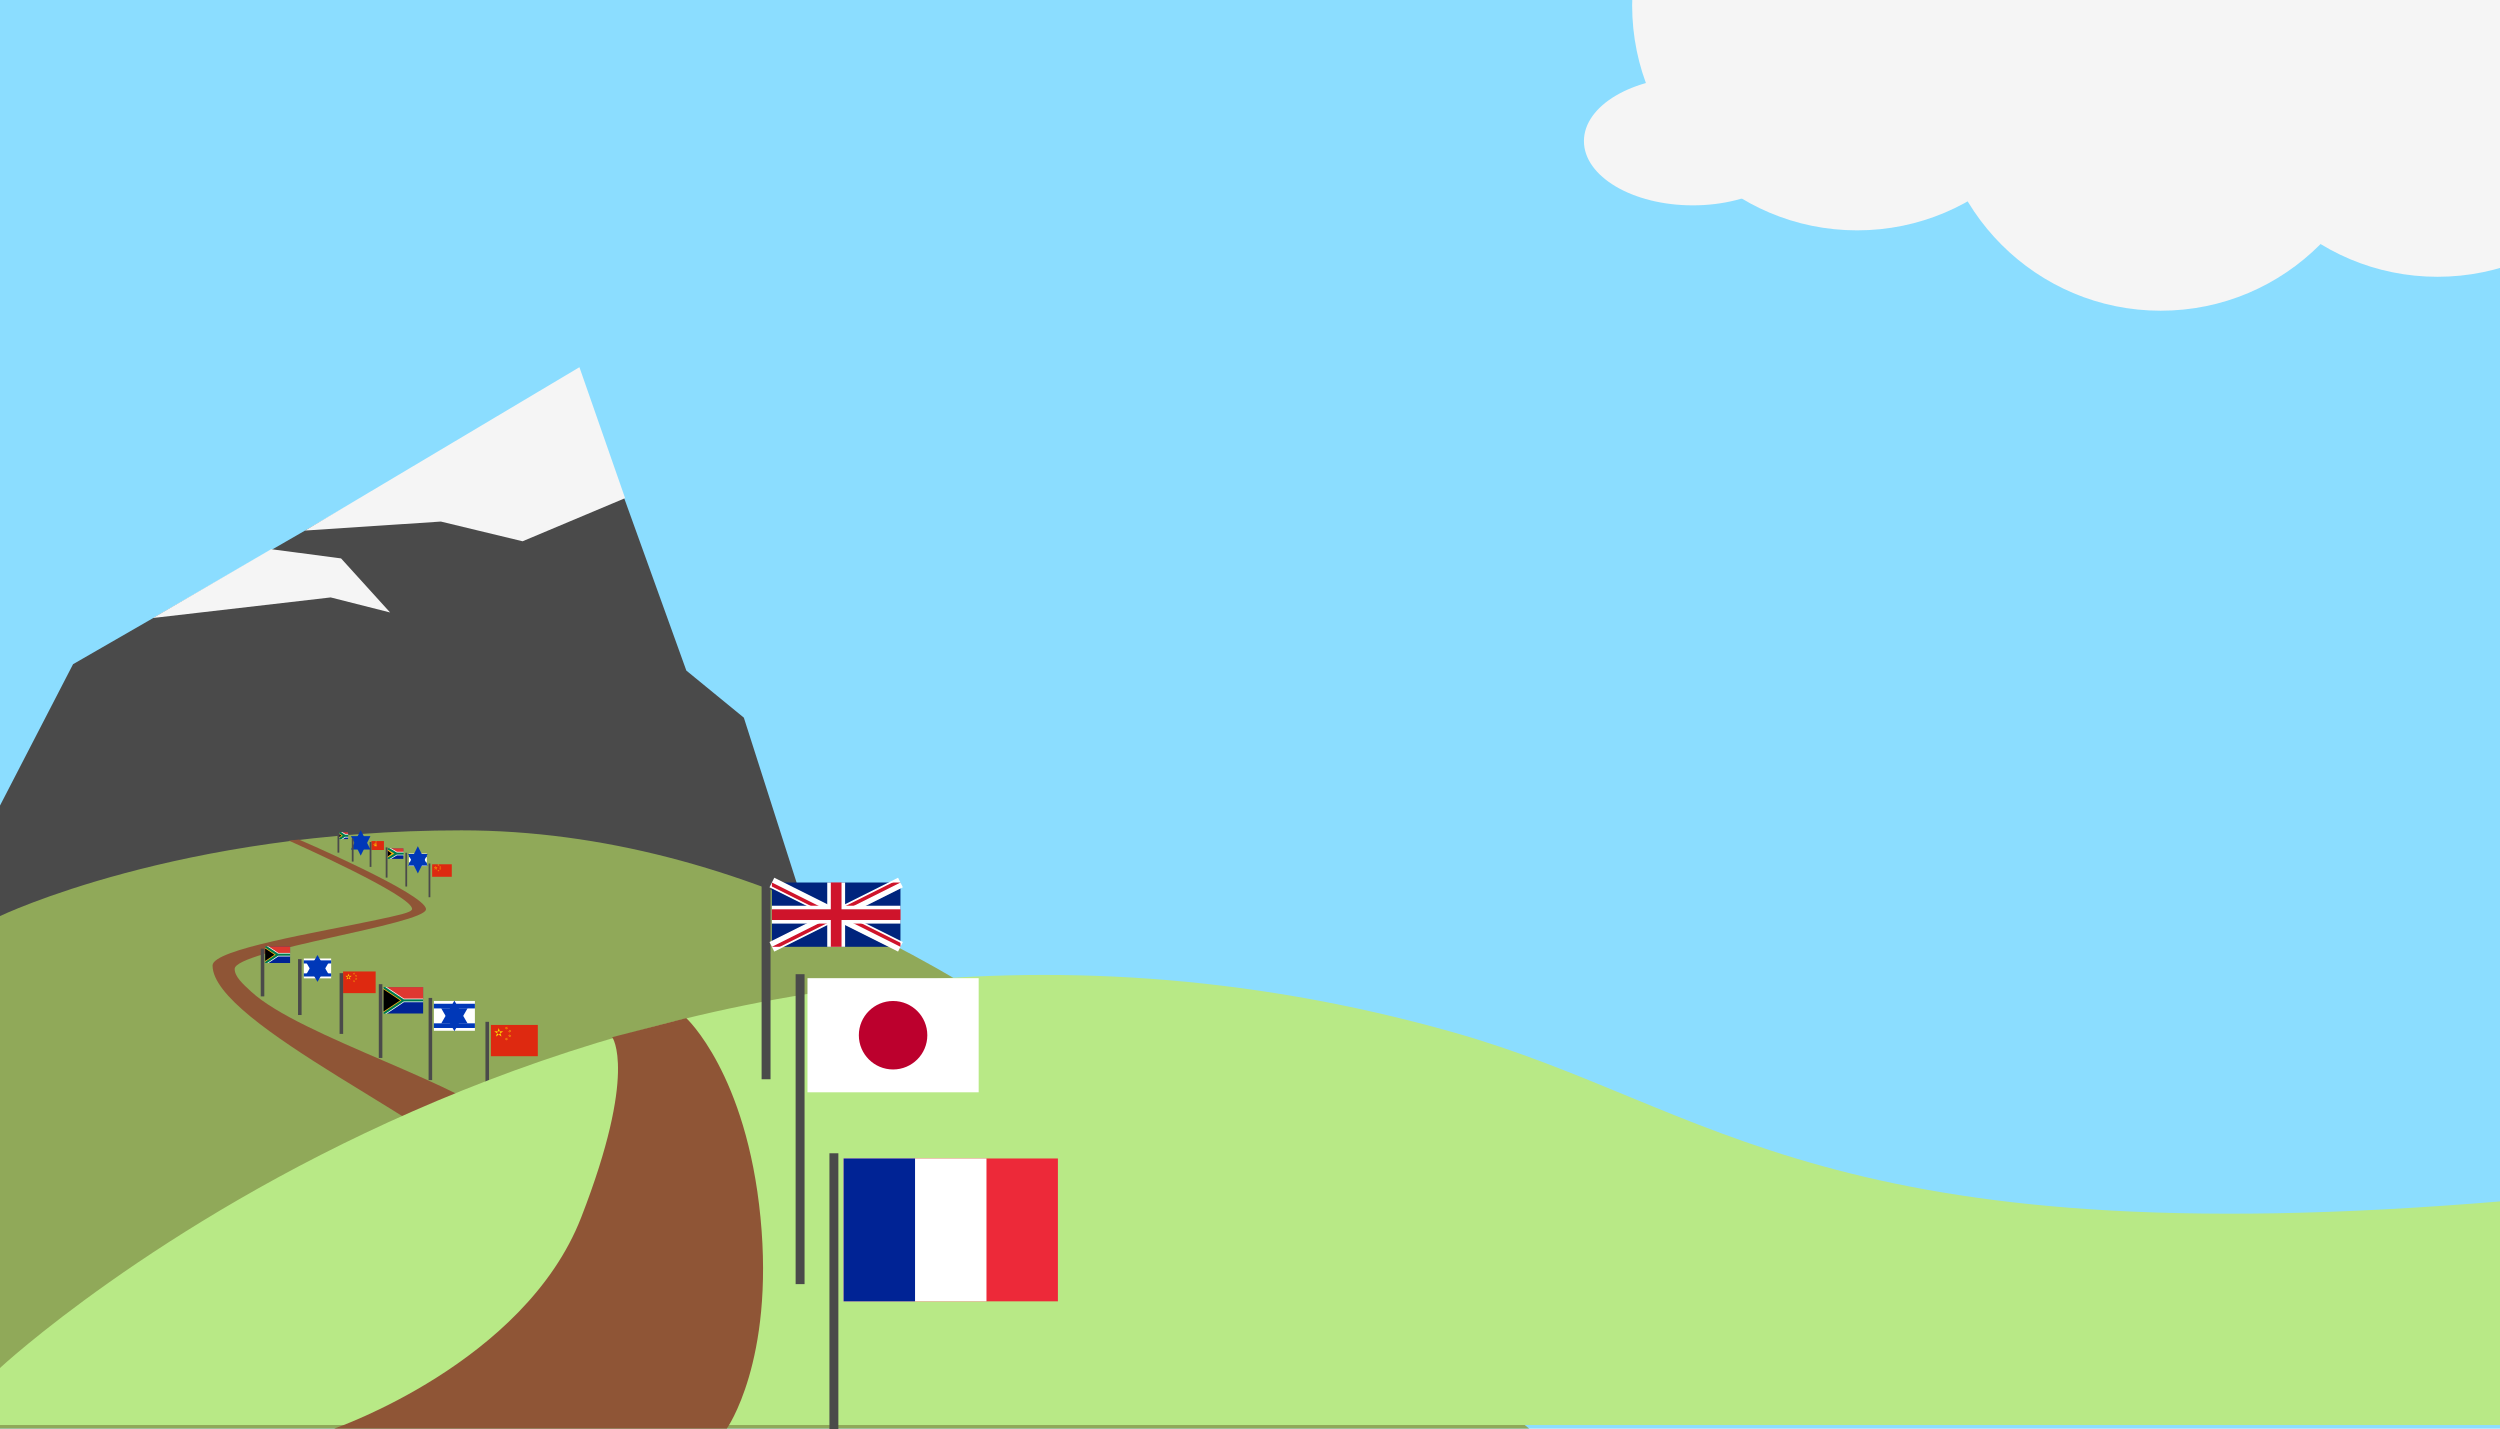
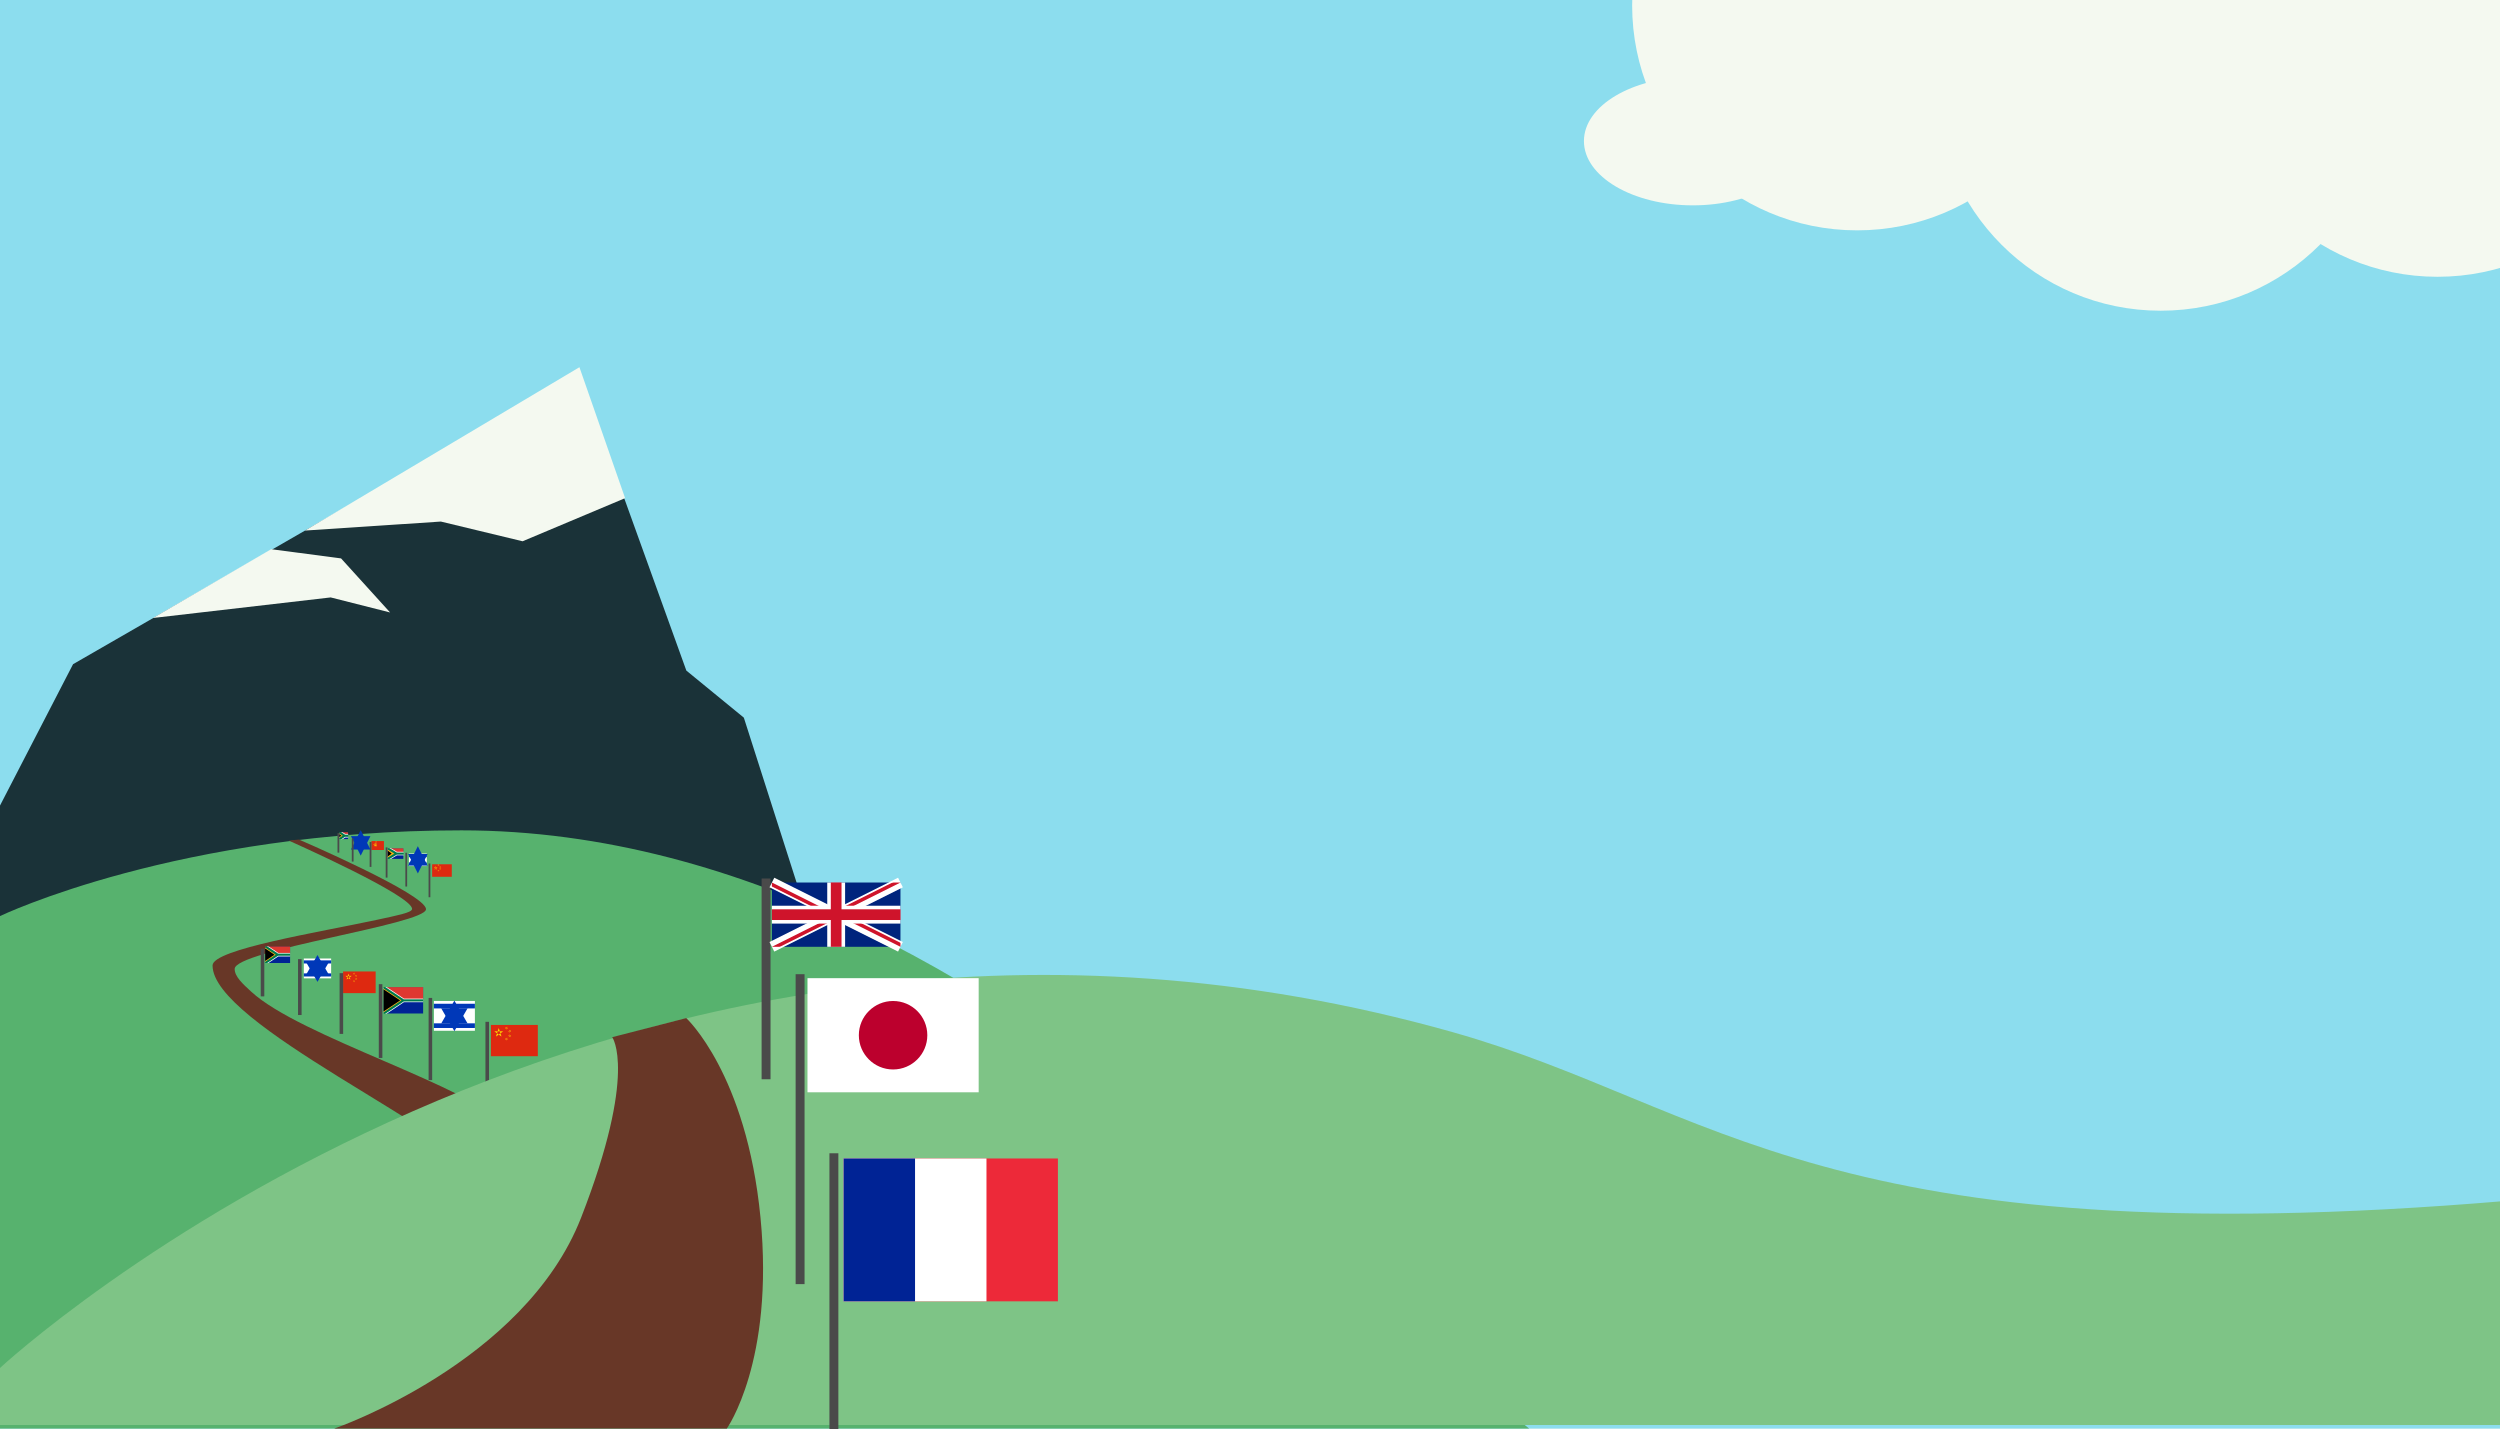
<svg xmlns="http://www.w3.org/2000/svg" xmlns:xlink="http://www.w3.org/1999/xlink" width="1400px" height="800px" viewBox="0 0 1400 800" version="1.1">
  <description>Created with Sketch (http://www.bohemiancoding.com/sketch)</description>
  <defs>
    <path id="path-1" d="M0,0 L22.359,0 L22.359,14.906 L0,14.906 L0,0 Z" />
    <path id="path-3" d="M0,0 L11.18,7.453 L0,14.906" />
    <path id="path-5" d="M0,0 L14.092,0 L14.092,9.379 L0,9.379 L0,0 Z" />
    <path id="path-7" d="M0,0 L7.046,4.689 L0,9.379" />
    <path id="path-9" d="M0,0 L9,0 L9,6 L0,6 L0,0 Z" />
    <path id="path-11" d="M0,0 L4,3 L0,6" />
    <path id="path-13" d="M0,0 L5,0 L5,4 L0,4 L0,0 Z" />
    <path id="path-15" d="M0,0 L3,2 L0,4" />
    <path d="M36,18 L72,18 L72,36 L36,18 Z M36,18 L36,36 L8.52651283e-15,36 L36,18 Z M36,18 L1.56319402e-14,18 L1.56319402e-14,-1.7408297e-14 L36,18 Z M36,18 L36,2.52242671e-14 L72,2.52242671e-14 L36,18 Z" id="path-17" />
  </defs>
  <g id="Page-1" stroke="none" stroke-width="1" fill="none" fill-rule="evenodd">
    <g id="Header">
-       <rect id="Sky" fill="#8BDDFF" x="0" y="0" width="1404" height="800" />
+       <rect id="Sky" fill="#8CDDEE" x="0" y="0" width="1404" height="800" />
      <g id="Mountain-1" transform="translate(0, 206)">
-         <path d="M-2.84217094e-14,245.118 L40.914,165.944 L324.23,2.746 L384.351,169.524 L416.549,195.885 L462.32,339 L-1.26160398e-06,389.176 L-2.84217094e-14,245.118 Z" id="Path-5" fill="#4A4A4A" />
-         <path d="M85.665,140.075 L185.182,128.557 L218.454,136.985 L190.994,106.707 L151.841,101.551 L85.665,140.075 Z" id="Path-7" fill="#F5F5F5" />
-         <path d="M170.774,91.122 L246.874,86.07 L292.645,97.11 L350.062,72.965 L324.479,-0.367 L170.774,91.122 Z" id="Path-6" fill="#F5F5F5" />
+         <path d="M-2.84217094e-14,245.118 L40.914,165.944 L324.23,2.746 L384.351,169.524 L416.549,195.885 L462.32,339 L-1.26160398e-06,389.176 L-2.84217094e-14,245.118 Z" id="Path-5" fill="#1A3238" />
+         <path d="M85.665,140.075 L185.182,128.557 L218.454,136.985 L190.994,106.707 L151.841,101.551 L85.665,140.075 Z" id="Path-7" fill="#F4F9F0" />
+         <path d="M170.774,91.122 L246.874,86.07 L292.645,97.11 L350.062,72.965 L324.479,-0.367 L170.774,91.122 Z" id="Path-6" fill="#F4F9F0" />
      </g>
      <g id="Midground" transform="translate(0, 465)">
-         <path d="M2.61763944e-10,48 C2.61763944e-10,48 99.956,-0.004 258.38,-0.004 C416.804,-0.004 563.127,87.337 679.189,188.111 C769.641,266.65 856.339,335 856.339,335 L0,335 L2.61763944e-10,48 Z" id="Path-3" fill="#90A959" />
-         <path d="M161.719,5.732 C161.719,5.732 231.995,36.91 230.737,44.163 C230.402,46.096 222.486,47.644 210.797,50.157 C178.626,57.073 119.026,66.6 119.026,75.648 C119.026,108.646 253.475,167.209 277.828,199.431 C302.181,231.652 314.579,195.88 286.381,167.136 C262.317,142.607 168.22,115.75 140.63,90.288 C135.891,85.913 131.414,81.902 131.413,77.606 C131.412,67.158 238.562,52.586 238.562,44.163 C238.562,35.74 167.386,5.141 167.386,5.141 L161.719,5.732 Z" id="Path-4" fill="#8F5536" />
+         <path d="M2.61763944e-10,48 C2.61763944e-10,48 99.956,-0.004 258.38,-0.004 C416.804,-0.004 563.127,87.337 679.189,188.111 C769.641,266.65 856.339,335 856.339,335 L0,335 L2.61763944e-10,48 Z" id="Path-3" fill="#57B26E" />
+         <path d="M161.719,5.732 C161.719,5.732 231.995,36.91 230.737,44.163 C230.402,46.096 222.486,47.644 210.797,50.157 C178.626,57.073 119.026,66.6 119.026,75.648 C119.026,108.646 253.475,167.209 277.828,199.431 C302.181,231.652 314.579,195.88 286.381,167.136 C262.317,142.607 168.22,115.75 140.63,90.288 C135.891,85.913 131.414,81.902 131.413,77.606 C131.412,67.158 238.562,52.586 238.562,44.163 C238.562,35.74 167.386,5.141 167.386,5.141 L161.719,5.732 Z" id="Path-4" fill="#683727" />
      </g>
      <g id="Midground-Flags-1" transform="translate(146, 530)">
        <g id="Flag" transform="translate(125.8566, 43.10684)">
          <g id="Flag_of_the_People's_Republic_of_China" transform="translate(3.052034, 0.85669)">
            <rect id="Rectangle" fill="#DE2910" x="0" y="0" width="26.271" height="17.514" />
            <g id="s-link" transform="translate(1.751404, 1.751404)" fill="#FFDE00">
              <path d="M2.627,2.67430522e-11 L4.171,4.752 L0.129,1.815 L5.126,1.815 L1.083,4.752 L2.627,2.67430522e-11 Z" id="s" />
            </g>
            <g id="s-link" transform="translate(8.757021, 1.751404) rotate(239.0362) translate(-8.757021, -1.751404) translate(7.881319, 0.875702)" fill="#FFDE00">
              <path d="M0.876,8.91442475e-12 L1.39,1.584 L0.043,0.605 L1.709,0.605 L0.361,1.584 L0.876,8.91442475e-12 Z" id="s" />
            </g>
            <g id="s-link" transform="translate(10.50843, 3.502808) rotate(261.8699) translate(-10.50843, -3.502808) translate(9.632723, 2.627106)" fill="#FFDE00">
              <path d="M0.876,8.91442475e-12 L1.39,1.584 L0.043,0.605 L1.709,0.605 L0.361,1.584 L0.876,8.91442475e-12 Z" id="s" />
            </g>
            <g id="s-link" transform="translate(10.50843, 6.129914) rotate(-74.0546) translate(-10.50843, -6.129914) translate(9.632723, 5.254212)" fill="#FFDE00">
              <path d="M0.876,8.91442475e-12 L1.39,1.584 L0.043,0.605 L1.709,0.605 L0.361,1.584 L0.876,8.91442475e-12 Z" id="s" />
            </g>
            <g id="s-link" transform="translate(8.757021, 7.881319) rotate(-51.34019) translate(-8.757021, -7.881319) translate(7.881319, 7.005616)" fill="#FFDE00">
              <path d="M0.876,8.91442475e-12 L1.39,1.584 L0.043,0.605 L1.709,0.605 L0.361,1.584 L0.876,8.91442475e-12 Z" id="s" />
            </g>
          </g>
          <path d="M1,0.109 L1,46.303" id="Line" stroke="#4A4A4A" stroke-width="2" stroke-linecap="square" />
        </g>
        <g id="Flag" transform="translate(66.12433, 22.04109)">
          <g id="Clipped" transform="translate(2.597592, 0.72913)">
            <mask id="mask-2" fill="white">
              <use xlink:href="#path-1" />
            </mask>
            <g id="Shape" />
            <g id="Group" mask="url(#mask-2)">
              <path d="M0,0 L0,14.906 L22.359,14.906 L22.359,0 L0,0 Z" id="Shape" fill="#002395" />
              <path d="M0,0 L0,7.453 L22.359,7.453 L22.359,0 L0,0 Z" id="Shape" fill="#DE3831" />
              <g>
                <path d="M0,0 L11.18,7.453 L0,14.906 M11.18,7.453 L22.359,7.453" id="W" stroke="#FFFFFF" stroke-width="2" fill="#000000" />
                <g id="Clipped">
                  <mask id="mask-4" fill="white">
                    <use xlink:href="#path-3" />
                  </mask>
                  <g id="X" />
                  <g id="X-link" mask="url(#mask-4)" stroke="#FFB612" stroke-width="2" fill="#000000">
                    <path d="M0,0 L11.18,7.453 L0,14.906" id="X" />
                  </g>
                </g>
              </g>
              <g id="W-link" stroke="#007A4D" stroke-width="1.2">
                <path d="M0,0 L11.18,7.453 L0,14.906 M11.18,7.453 L22.359,7.453" id="W" />
              </g>
            </g>
          </g>
          <path d="M1,0.093 L1,39.408" id="Line" stroke="#4A4A4A" stroke-width="2" stroke-linecap="square" />
        </g>
        <g id="Flag" transform="translate(94.07129, 29.72518)">
          <g id="Flag_of_Israel" transform="translate(2.909451, 0.816667)">
            <rect id="Rectangle" fill="#FFFFFF" x="0" y="0" width="22.957" height="16.696" />
            <rect id="Rectangle" fill="#0038B8" x="0" y="1.565" width="22.957" height="2.609" />
            <rect id="Rectangle" fill="#0038B8" x="0" y="12.522" width="22.957" height="2.609" />
            <g id="triangle-link" transform="translate(8.86966, 5.321796)" stroke="#0038B8" stroke-width="5.5" fill="#000000" fill-opacity="0">
              <path d="M2.609,-0.015 L-0.025,4.547 L5.242,4.547 L2.609,-0.015 Z" id="triangle" />
            </g>
            <g id="triangle-link" transform="translate(11.47838, 9.078358) rotate(180) translate(-11.47838, -9.078358) translate(8.86966, 6.782681)" stroke="#0038B8" stroke-width="5.5" fill="#000000" fill-opacity="0">
              <path d="M2.609,-0.015 L-0.025,4.547 L5.242,4.547 L2.609,-0.015 Z" id="triangle" />
            </g>
          </g>
          <path d="M0.945,0.104 L0.945,44.14" id="Line" stroke="#4A4A4A" stroke-width="2" stroke-linecap="square" />
        </g>
        <g id="Flag" transform="translate(44.06505, 13.68348)">
          <g id="Flag_of_the_People's_Republic_of_China" transform="translate(2.05776, 0.334554)">
            <rect id="Rectangle" fill="#DE2910" x="0" y="0" width="18.244" height="12.141" />
            <g id="s-link" transform="translate(1.216247, 1.214135)" fill="#FFDE00">
              <path d="M1.824,1.85393922e-11 L2.897,3.295 L0.089,1.258 L3.559,1.258 L0.752,3.295 L1.824,1.85393922e-11 Z" id="s" />
            </g>
            <g id="s-link" transform="translate(6.081235, 1.214135) rotate(239.0362) translate(-6.081235, -1.214135) translate(5.473111, 0.607068)" fill="#FFDE00">
              <path d="M0.608,6.17983442e-12 L0.966,1.098 L0.03,0.419 L1.186,0.419 L0.251,1.098 L0.608,6.17983442e-12 Z" id="s" />
            </g>
            <g id="s-link" transform="translate(7.297482, 2.42827) rotate(261.8699) translate(-7.297482, -2.42827) translate(6.689358, 1.821203)" fill="#FFDE00">
              <path d="M0.608,6.17983442e-12 L0.966,1.098 L0.03,0.419 L1.186,0.419 L0.251,1.098 L0.608,6.17983442e-12 Z" id="s" />
            </g>
            <g id="s-link" transform="translate(7.297482, 4.249473) rotate(-74.0546) translate(-7.297482, -4.249473) translate(6.689358, 3.642405)" fill="#FFDE00">
              <path d="M0.608,6.17983442e-12 L0.966,1.098 L0.03,0.419 L1.186,0.419 L0.251,1.098 L0.608,6.17983442e-12 Z" id="s" />
            </g>
            <g id="s-link" transform="translate(6.081235, 5.463608) rotate(-51.34019) translate(-6.081235, -5.463608) translate(5.473111, 4.856541)" fill="#FFDE00">
              <path d="M0.608,6.17983442e-12 L0.966,1.098 L0.03,0.419 L1.186,0.419 L0.251,1.098 L0.608,6.17983442e-12 Z" id="s" />
            </g>
          </g>
          <path d="M1.102,2.28 L1.102,34.302" id="Line" stroke="#4A4A4A" stroke-width="2" stroke-linecap="square" />
        </g>
        <g id="Flag" transform="translate(0.013548, 0.18348)">
          <g id="Clipped" transform="translate(2.464116, -0.246094)">
            <mask id="mask-6" fill="white">
              <use xlink:href="#path-5" />
            </mask>
            <g id="Shape" />
            <g id="Group" mask="url(#mask-6)">
              <path d="M0,0 L0,9.379 L14.092,9.379 L14.092,0 L0,0 Z" id="Shape" fill="#002395" />
              <path d="M0,0 L0,4.689 L14.092,4.689 L14.092,0 L0,0 Z" id="Shape" fill="#DE3831" />
              <g>
                <path d="M0,0 L7.046,4.689 L0,9.379 M7.046,4.689 L14.092,4.689" id="W" stroke="#FFFFFF" stroke-width="2" fill="#000000" />
                <g id="Clipped">
                  <mask id="mask-8" fill="white">
                    <use xlink:href="#path-7" />
                  </mask>
                  <g id="X" />
                  <g id="X-link" mask="url(#mask-8)" stroke="#FFB612" stroke-width="2" fill="#000000">
                    <path d="M0,0 L7.046,4.689 L0,9.379" id="X" />
                  </g>
                </g>
              </g>
              <g id="W-link" stroke="#007A4D" stroke-width="1.2">
                <path d="M0,0 L7.046,4.689 L0,9.379 M7.046,4.689 L14.092,4.689" id="W" />
              </g>
            </g>
          </g>
          <path d="M1,2.059 L1,26.794" id="Line" stroke="#4A4A4A" stroke-width="2" stroke-linecap="square" />
        </g>
        <g id="Flag" transform="translate(20.89687, 7.041089)">
          <g id="Flag_of_Israel" transform="translate(3.235917, -0.278398)">
            <rect id="Rectangle" fill="#FFFFFF" x="0" y="0" width="15.303" height="11.111" />
            <rect id="Rectangle" fill="#0038B8" x="0" y="1.042" width="15.303" height="1.736" />
            <rect id="Rectangle" fill="#0038B8" x="0" y="8.333" width="15.303" height="1.736" />
            <g id="triangle-link" transform="translate(5.91268, 3.541662)" stroke="#0038B8" stroke-width="5.5" fill="#000000" fill-opacity="0">
              <path d="M1.739,-0.01 L-0.016,3.026 L3.495,3.026 L1.739,-0.01 Z" id="triangle" />
            </g>
            <g id="triangle-link" transform="translate(7.651703, 6.041658) rotate(180) translate(-7.651703, -6.041658) translate(5.91268, 4.513883)" stroke="#0038B8" stroke-width="5.5" fill="#000000" fill-opacity="0">
              <path d="M1.739,-0.01 L-0.016,3.026 L3.495,3.026 L1.739,-0.01 Z" id="triangle" />
            </g>
          </g>
          <path d="M1,1.069 L1,30.375" id="Line" stroke="#4A4A4A" stroke-width="2" stroke-linecap="square" />
        </g>
      </g>
      <g id="Midground-Flags-1" transform="translate(189, 466)">
        <g id="Flag" transform="translate(51, 18)">
          <g id="Flag_of_the_People's_Republic_of_China" transform="translate(2, 0)">
            <rect id="Rectangle" fill="#DE2910" x="0" y="0" width="11" height="7" />
            <g id="s-link" transform="translate(1, 1)" fill="#FFDE00">
              <path d="M1,0 L1.618,2 L0,0.764 L2,0.764 L0.382,2 L1,0 Z" id="s" />
            </g>
            <g id="s-link" transform="translate(3.5, 0.5) rotate(239.0362) translate(-3.5, -0.5) translate(3, 0)" fill="#FFDE00">
              <path d="M0.5,0 L0.809,1 L0,0.382 L1,0.382 L0.191,1 L0.5,0 Z" id="s" />
            </g>
            <g id="s-link" transform="translate(4.5, 1.5) rotate(261.8699) translate(-4.5, -1.5) translate(4, 1)" fill="#FFDE00">
              <path d="M0.5,0 L0.809,1 L0,0.382 L1,0.382 L0.191,1 L0.5,0 Z" id="s" />
            </g>
            <g id="s-link" transform="translate(4.5, 2.5) rotate(-74.0546) translate(-4.5, -2.5) translate(4, 2)" fill="#FFDE00">
              <path d="M0.5,0 L0.809,1 L0,0.382 L1,0.382 L0.191,1 L0.5,0 Z" id="s" />
            </g>
            <g id="s-link" transform="translate(3.5, 3.5) rotate(-51.34019) translate(-3.5, -3.5) translate(3, 3)" fill="#FFDE00">
              <path d="M0.5,0 L0.809,1 L0,0.382 L1,0.382 L0.191,1 L0.5,0 Z" id="s" />
            </g>
          </g>
          <path d="M0.5,0.042 L0.5,17.958" id="Line" stroke="#4A4A4A" stroke-linecap="square" />
        </g>
        <g id="Flag" transform="translate(27, 9)">
          <g id="Clipped" transform="translate(1, 0)">
            <mask id="mask-10" fill="white">
              <use xlink:href="#path-9" />
            </mask>
            <g id="Shape" />
            <g id="Group" mask="url(#mask-10)">
              <path d="M0,0 L0,6 L9,6 L9,0 L0,0 Z" id="Shape" fill="#002395" />
              <path d="M0,0 L0,3 L9,3 L9,0 L0,0 Z" id="Shape" fill="#DE3831" />
              <g>
                <path d="M0,0 L5,3 L0,6 M5,3 L10,3" id="W" stroke="#FFFFFF" stroke-width="2" fill="#000000" />
                <g id="Clipped">
                  <mask id="mask-12" fill="white">
                    <use xlink:href="#path-11" />
                  </mask>
                  <g id="X" />
                  <g id="X-link" mask="url(#mask-12)" stroke="#FFB612" stroke-width="2" fill="#000000">
                    <path d="M0,0 L4,3 L0,6" id="X" />
                  </g>
                </g>
              </g>
              <g id="W-link" stroke="#007A4D" stroke-width="1.2">
                <path d="M0,0 L5,3 L0,6 M5,3 L10,3" id="W" />
              </g>
            </g>
          </g>
          <path d="M0.5,0.038 L0.5,15.962" id="Line" stroke="#4A4A4A" stroke-linecap="square" />
        </g>
        <g id="Flag" transform="translate(38, 12)">
          <g id="Flag_of_Israel" transform="translate(2, 0)">
            <rect id="Rectangle" fill="#FFFFFF" x="0" y="0" width="10" height="7" />
            <rect id="Rectangle" fill="#0038B8" x="0" y="1" width="10" height="1" />
            <rect id="Rectangle" fill="#0038B8" x="0" y="5" width="10" height="1" />
            <g id="triangle-link" transform="translate(4, 2)" stroke="#0038B8" stroke-width="5.5" fill="#000000" fill-opacity="0">
              <path d="M1,0 L0,2 L2,2 L1,0 Z" id="triangle" />
            </g>
            <g id="triangle-link" transform="translate(5, 4) rotate(180) translate(-5, -4) translate(4, 3)" stroke="#0038B8" stroke-width="5.5" fill="#000000" fill-opacity="0">
              <path d="M1,0 L0,2 L2,2 L1,0 Z" id="triangle" />
            </g>
          </g>
          <path d="M0.5,0.042 L0.5,17.958" id="Line" stroke="#4A4A4A" stroke-linecap="square" />
        </g>
        <g id="Flag" transform="translate(18, 5)">
          <g id="Flag_of_the_People's_Republic_of_China" transform="translate(1, 0)">
            <rect id="Rectangle" fill="#DE2910" x="0" y="0" width="7" height="5" />
            <g id="s-link" transform="translate(1, 1)" fill="#FFDE00">
              <path d="M1,0 L1.618,2 L0,0.764 L2,0.764 L0.382,2 L1,0 Z" id="s" />
            </g>
            <g id="s-link" transform="translate(2.5, 0.5) rotate(239.0362) translate(-2.5, -0.5) translate(2, 0)" fill="#FFDE00">
              <path d="M0.5,0 L0.809,1 L0,0.382 L1,0.382 L0.191,1 L0.5,0 Z" id="s" />
            </g>
            <g id="s-link" transform="translate(2.5, 1.5) rotate(261.8699) translate(-2.5, -1.5) translate(2, 1)" fill="#FFDE00">
              <path d="M0.5,0 L0.809,1 L0,0.382 L1,0.382 L0.191,1 L0.5,0 Z" id="s" />
            </g>
            <g id="s-link" transform="translate(2.5, 2.5) rotate(-74.0546) translate(-2.5, -2.5) translate(2, 2)" fill="#FFDE00">
              <path d="M0.5,0 L0.809,1 L0,0.382 L1,0.382 L0.191,1 L0.5,0 Z" id="s" />
            </g>
            <g id="s-link" transform="translate(2.5, 2.5) rotate(-51.34019) translate(-2.5, -2.5) translate(2, 2)" fill="#FFDE00">
              <path d="M0.5,0 L0.809,1 L0,0.382 L1,0.382 L0.191,1 L0.5,0 Z" id="s" />
            </g>
          </g>
          <path d="M0.5,1.031 L0.5,13.969" id="Line" stroke="#4A4A4A" stroke-linecap="square" />
        </g>
        <g id="Flag">
          <g id="Clipped" transform="translate(1, 0)">
            <mask id="mask-14" fill="white">
              <use xlink:href="#path-13" />
            </mask>
            <g id="Shape" />
            <g id="Group" mask="url(#mask-14)">
              <path d="M0,0 L0,4 L5,4 L5,0 L0,0 Z" id="Shape" fill="#002395" />
              <path d="M0,0 L0,2 L5,2 L5,0 L0,0 Z" id="Shape" fill="#DE3831" />
              <g>
                <path d="M0,0 L3,2 L0,4 M3,2 L6,2" id="W" stroke="#FFFFFF" stroke-width="2" fill="#000000" />
                <g id="Clipped">
                  <mask id="mask-16" fill="white">
                    <use xlink:href="#path-15" />
                  </mask>
                  <g id="X" />
                  <g id="X-link" mask="url(#mask-16)" stroke="#FFB612" stroke-width="2" fill="#000000">
                    <path d="M0,0 L3,2 L0,4" id="X" />
                  </g>
                </g>
              </g>
              <g id="W-link" stroke="#007A4D" stroke-width="1.2">
                <path d="M0,0 L3,2 L0,4 M3,2 L6,2" id="W" />
              </g>
            </g>
          </g>
          <path d="M0.5,1.024 L0.5,10.976" id="Line" stroke="#4A4A4A" stroke-linecap="square" />
        </g>
        <g id="Flag" transform="translate(8, 3)">
          <g id="Flag_of_Israel" transform="translate(2, 0)">
            <rect id="Rectangle" fill="#FFFFFF" x="0" y="0" width="6" height="5" />
            <rect id="Rectangle" fill="#0038B8" x="0" y="1" width="6" height="1" />
            <rect id="Rectangle" fill="#0038B8" x="0" y="3" width="6" height="1" />
            <g id="triangle-link" transform="translate(2, 2)" stroke="#0038B8" stroke-width="5.5" fill="#000000" fill-opacity="0">
              <path d="M1,0 L0,2 L2,2 L1,0 Z" id="triangle" />
            </g>
            <g id="triangle-link" transform="translate(3, 3) rotate(180) translate(-3, -3) translate(2, 2)" stroke="#0038B8" stroke-width="5.5" fill="#000000" fill-opacity="0">
              <path d="M1,0 L0,2 L2,2 L1,0 Z" id="triangle" />
            </g>
          </g>
          <path d="M0.5,1.028 L0.5,12.972" id="Line" stroke="#4A4A4A" stroke-linecap="square" />
        </g>
      </g>
      <g id="Foreground" transform="translate(0, 494)">
-         <path d="M-2.84217094e-14,272.065 C-2.84217094e-14,272.065 344.714,-48.404 813.665,84.053 C960.025,125.394 1021.613,210.962 1404,178.461 L1404,304 L8.64838171e-07,304 L-2.84217094e-14,272.065 Z" id="Path-1" fill="#B8E986" />
-         <path d="M187.197,306 C187.197,306 293.684,269.369 325.452,187.798 C357.22,106.227 342.835,86.82 342.835,86.82 L384.293,76.122 C384.293,76.122 418.028,107.168 425.873,187.798 C433.718,268.427 407.017,306 407.017,306" id="Path-2" fill="#8F5536" />
+         <path d="M-2.84217094e-14,272.065 C-2.84217094e-14,272.065 344.714,-48.404 813.665,84.053 C960.025,125.394 1021.613,210.962 1404,178.461 L1404,304 L8.64838171e-07,304 L-2.84217094e-14,272.065 Z" id="Path-1" fill="#7EC486" />
+         <path d="M187.197,306 C187.197,306 293.684,269.369 325.452,187.798 C357.22,106.227 342.835,86.82 342.835,86.82 L384.293,76.122 C384.293,76.122 418.028,107.168 425.873,187.798 C433.718,268.427 407.017,306 407.017,306" id="Path-2" fill="#683727" />
        <g id="Foreground-Flags" transform="translate(428, 0)">
          <g id="Flag" transform="translate(-0.273327, 0.209268)">
            <path d="M1.273,0.255 L1.273,107.675" id="Line" stroke="#4A4A4A" stroke-width="5" stroke-linecap="square" />
            <g id="Flag_of_the_United_Kingdom" transform="translate(4.530528, 0)">
              <path d="M1.42108547e-14,-1.77635684e-14 L1.42108547e-14,36 L72,36 L72,-1.77635684e-14 L1.42108547e-14,-1.77635684e-14 Z" id="Shape" fill="#00247D" />
              <path d="M1.56319402e-14,-1.56319402e-14 L72,36 M72,-1.56319402e-14 L1.56319402e-14,36" id="Shape" stroke="#FFFFFF" stroke-width="6" fill="#000000" />
              <g id="Clipped" transform="translate(0, -0)">
                <mask id="mask-18" fill="white">
                  <use xlink:href="#path-17" />
                </mask>
                <g id="Shape" />
                <path d="M1.56319402e-14,-1.56319402e-14 L72,36 M72,-1.56319402e-14 L1.56319402e-14,36" id="Shape" stroke="#CF142B" stroke-width="4" fill="#000000" mask="url(#mask-18)" />
              </g>
              <path d="M36,2.7000624e-14 L36,36 M8.52651283e-15,18 L72,18" id="Shape" stroke="#FFFFFF" stroke-width="10" fill="#000000" />
              <path d="M36,2.7000624e-14 L36,36 M8.52651283e-15,18 L72,18" id="Shape" stroke="#CF142B" stroke-width="6" fill="#000000" />
            </g>
          </g>
          <g id="Flag" transform="translate(18.05307, 53.64791)">
            <g id="Flag_of_Japan" transform="translate(6.137275, 0.126174)">
              <rect id="Rectangle" fill="#FFFFFF" x="0" y="0" width="95.867" height="63.911" />
              <circle id="Oval" fill="#BC002D" cx="47.933" cy="31.956" r="19.173" />
            </g>
            <path d="M1.997,0.399 L1.997,168.965" id="Line" stroke="#4A4A4A" stroke-width="5" stroke-linecap="square" />
          </g>
          <g id="Flag" transform="translate(36.48398, 153.8334)">
            <g id="Flag_of_France" transform="translate(7.940968, 0.913156)">
              <rect id="Rectangle" fill="#ED2939" x="0" y="0" width="120" height="80" />
              <rect id="Rectangle" fill="#FFFFFF" x="0" y="0" width="80" height="80" />
              <rect id="Rectangle" fill="#002395" x="0" y="0" width="40" height="80" />
            </g>
            <path d="M2.5,0.5 L2.5,211.5" id="Line" stroke="#4A4A4A" stroke-width="5" stroke-linecap="square" />
          </g>
        </g>
      </g>
-       <g id="Cloud" transform="translate(887, -123)" fill="#F5F5F5">
+       <g id="Cloud" transform="translate(887, -123)" fill="#F4F9F0">
        <circle id="Oval-1" cx="478" cy="152" r="126" />
        <circle id="Oval-1" cx="323" cy="171" r="126" />
        <circle id="Oval-1" cx="153" cy="126" r="126" />
        <path d="M61,238 C94.689,238 122,221.882 122,202 C122,182.118 94.689,166 61,166 C27.311,166 0,182.118 0,202 C0,221.882 27.311,238 61,238 Z" id="Oval-4" />
      </g>
    </g>
  </g>
</svg>
